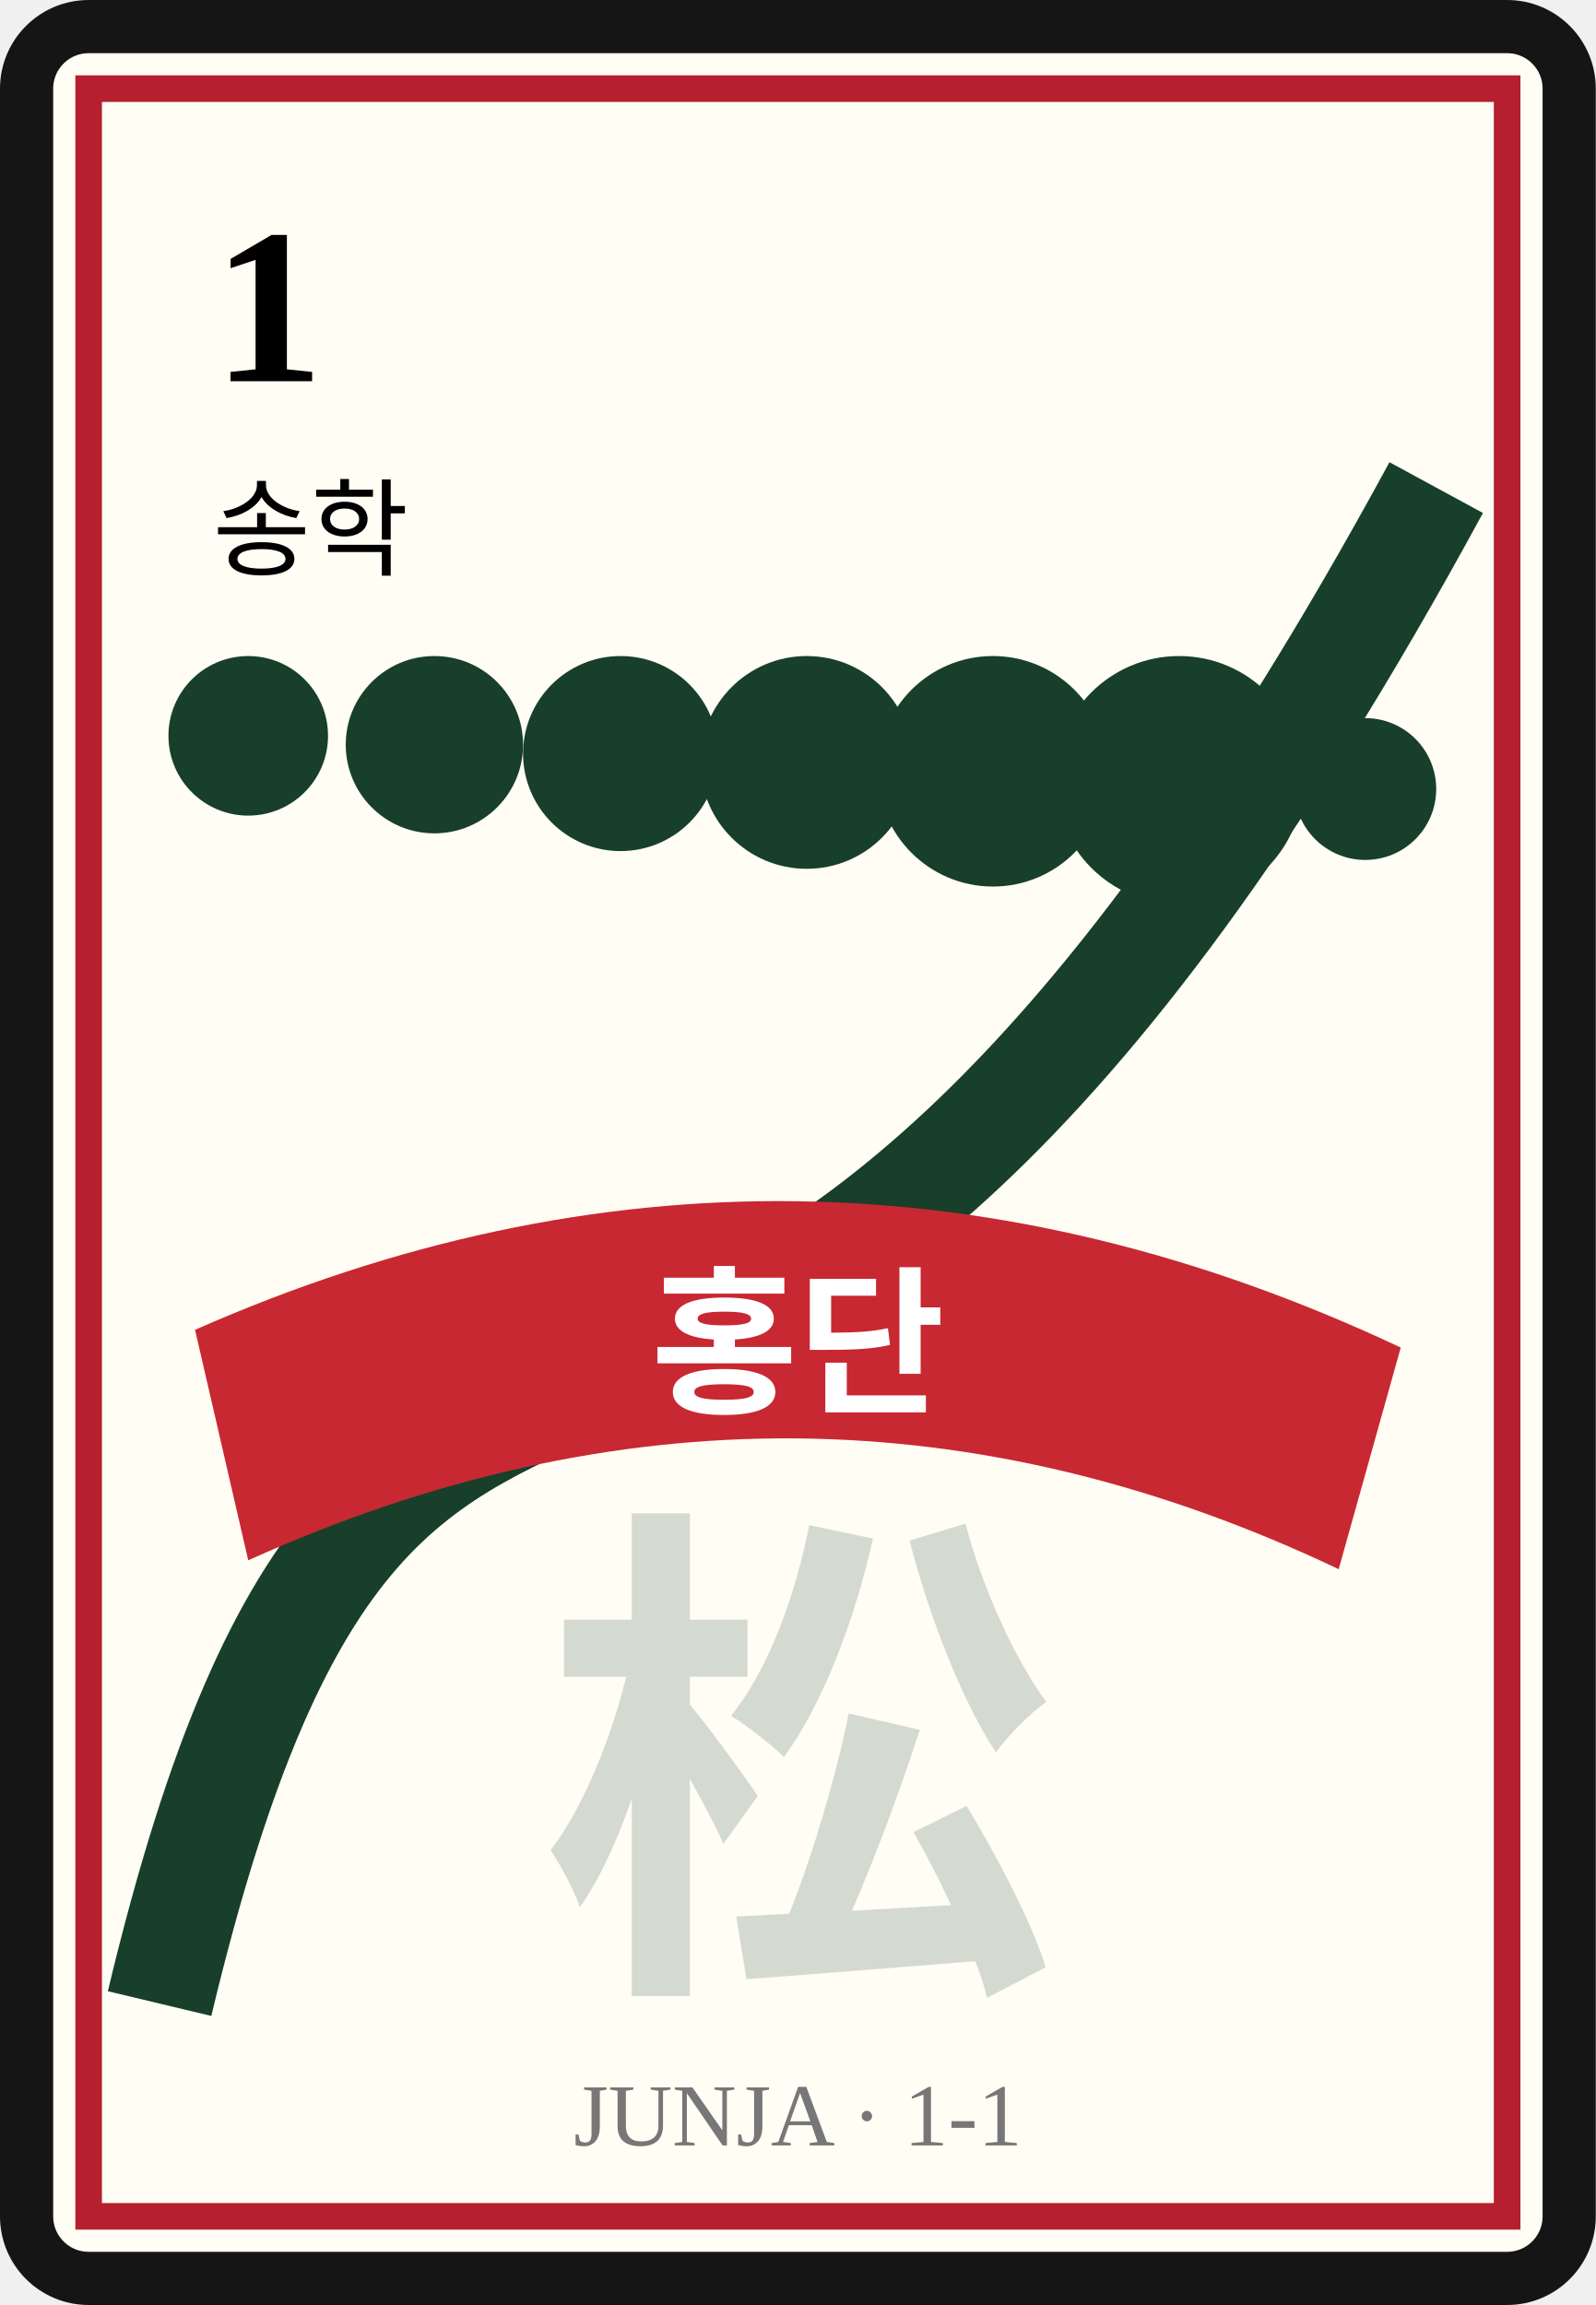
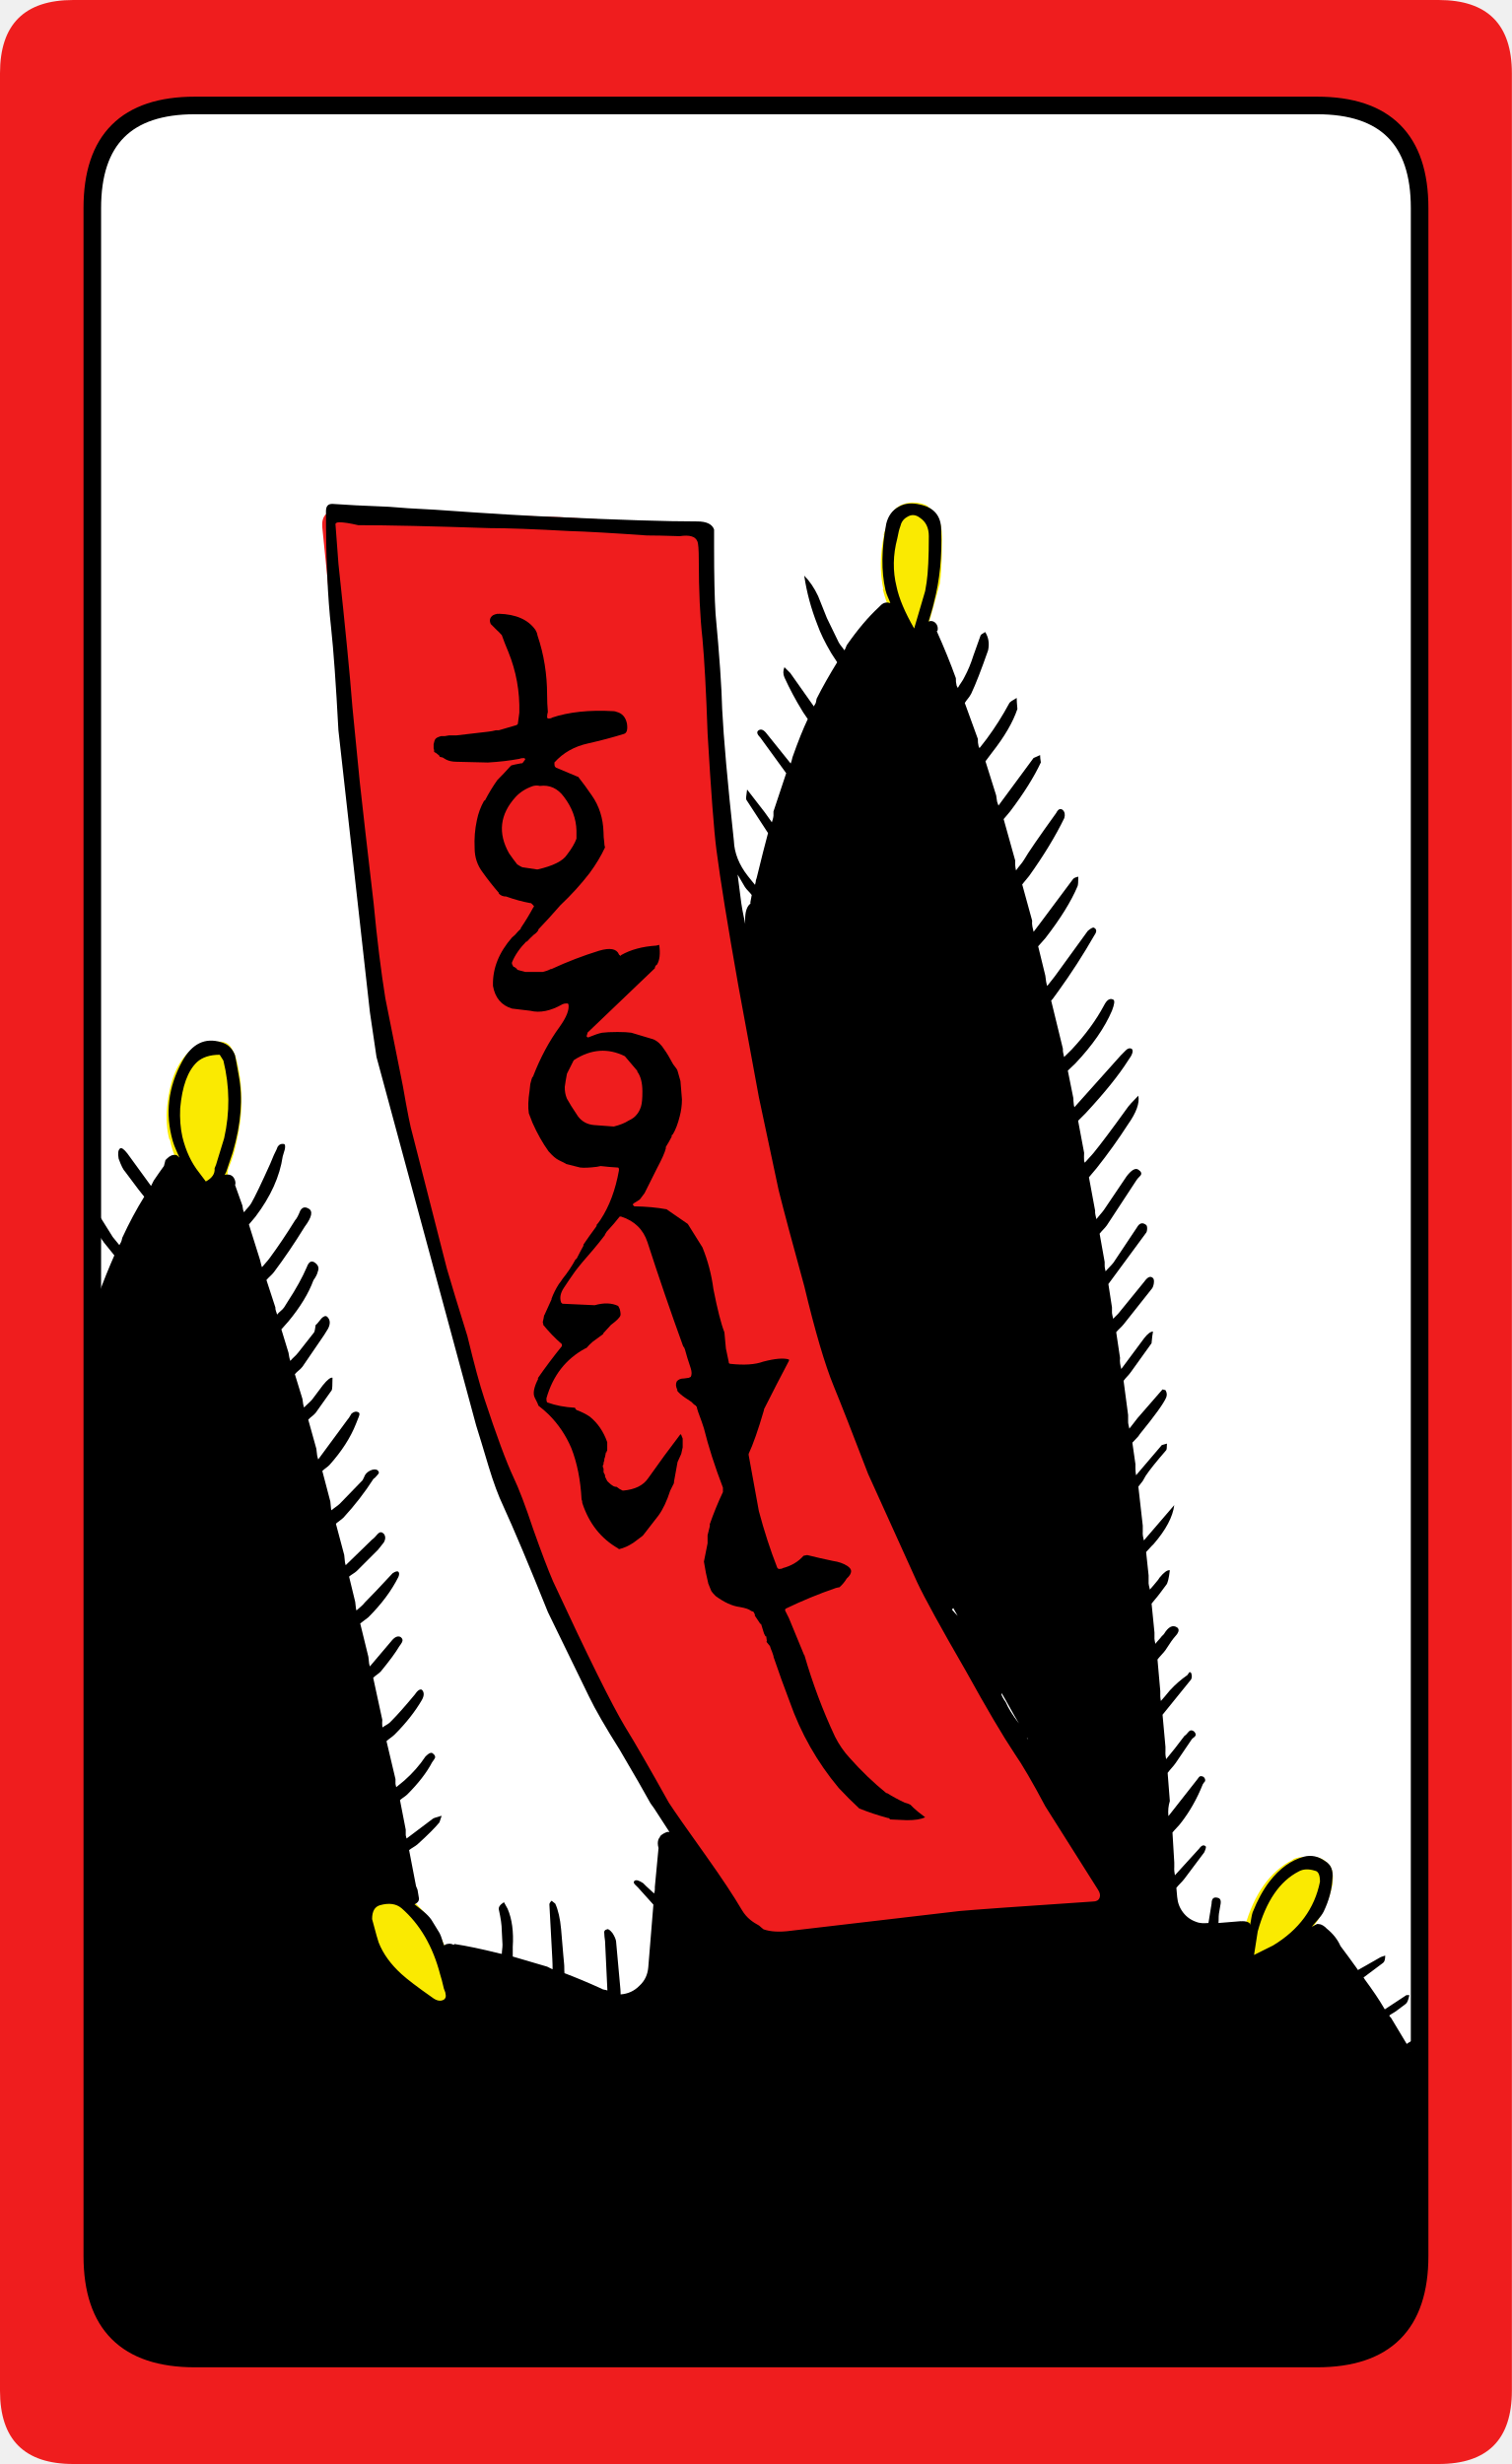
- <svg xmlns="http://www.w3.org/2000/svg" width="180" height="260">
-   <rect x="3" y="3" width="174" height="254" rx="7" fill="#fffdf4" stroke="#151515" stroke-width="6" />
-   <rect x="10" y="10" width="160" height="240" fill="none" stroke="#b51f2e" stroke-width="3" />
-   <path d="M18 226 C45 113 80 206 162 55" fill="none" stroke="#173f2a" stroke-width="12" />
-   <circle cx="28" cy="83" r="9" fill="#173f2a" />
-   <circle cx="49" cy="84" r="10" fill="#173f2a" />
-   <circle cx="70" cy="85" r="11" fill="#173f2a" />
-   <circle cx="91" cy="86" r="12" fill="#173f2a" />
-   <circle cx="112" cy="87" r="13" fill="#173f2a" />
-   <circle cx="133" cy="88" r="14" fill="#173f2a" />
-   <circle cx="154" cy="89" r="8" fill="#173f2a" />
-   <path d="M22 150 Q90 120 158 152 L151 177 Q90 148 28 176Z" fill="#c82832" />
-   <text x="90" y="158" text-anchor="middle" font-size="18" font-weight="700" fill="white">홍단</text>
-   <text x="24" y="43" font-size="25" font-weight="800">1</text>
-   <text x="24" y="64" font-size="12">송학</text>
-   <text x="90" y="220" text-anchor="middle" font-size="58" font-weight="800" fill="#173f2a" opacity=".18">松</text>
-   <text x="90" y="242" text-anchor="middle" font-size="10" fill="#777">JUNJA · 1-1</text>
+ <svg xmlns="http://www.w3.org/2000/svg" width="103.2" height="168.2" preserveAspectRatio="none" version="1.1" viewBox="0 0 103.2 168.2">
+   <path d="m13.301 7.199c-4.667 0-7 2.333-7 7v139.8c0 4.667 2.333 7 7 7h76.6c4.667 0 7-2.333 7-7v-139.8c0-4.667-2.333-7-7-7z" fill="#fff" />
+   <path d="m62.301 34.301c-0.288 1e-3 -0.573 0.067-0.852 0.199-0.535 0.304-0.868 0.855-1 1.65-7e-3 0.041-0.022 0.074-0.049 0.1l-0.1 0.301 0.049-0.051c-0.284 1.329-0.3 2.579-0.049 3.75l-0.051-0.051c0.276 1.097 0.726 2.132 1.35 3.102 0 0.424 1.399 0.901 1.65-0.201l0.9-3.25v0.051c0.098-0.666 0.149-1.65 0.15-2.951v-0.35c6.7e-4 -0.907-0.333-1.589-1-2.049h0.049c-0.323-0.169-0.672-0.253-1.049-0.25zm-47.301 36.799c-0.887 4e-3 -1.605 0.254-2.15 0.75-0.811 0.788-1.294 2.038-1.449 3.75-0.064 0.802-0.014 1.519 0.15 2.15l0.049 0.051c0.183 0.941 0.6 1.873 1.25 2.799 0.418 0.723 0.889 0.865 1.6 0.85 0.718-0.363 1.086-0.863 1.102-1.5 3e-3 -0.069 0.019-0.135 0.049-0.199 0.247-0.601 0.431-1.217 0.551-1.85 0.463-1.956 0.446-3.857-0.051-5.701-0.048-0.207-0.182-0.472-0.4-0.799-0.177-0.197-0.409-0.297-0.699-0.301zm74.25 55.65c-0.396-4e-3 -0.711 0.046-0.949 0.15l-0.051 0.049c-1.557 0.787-2.658 2.337-3.301 4.65-0.421 2.196 0.1 3.028 2.4 1.951 1.958-1.203 3.158-2.837 3.6-4.9-2e-3 -0.024-2e-3 -0.057 0-0.1 0.083-0.476 0.017-0.893-0.199-1.25v0.049c-0.19-0.271-0.44-0.453-0.75-0.549h-0.051c-0.166-0.033-0.398-0.051-0.699-0.051zm-59.199 10.699c1.575-0.243 1.216-1.714 0.85-2.898-0.495-2.107-1.479-3.774-2.951-5v0.049c-6.37-3.025-2.917 7.85 2.102 7.85z" fill="#faea01" />
+   <path d="m22.301 35.1h-0.051c-0.2 0.2-0.283 0.483-0.25 0.85v0.051l2.6 25.699c3.304 19.908 9.285 47.285 26.562 71.273l25.305-2.984c-18.984-28.004-26.616-53.372-28.25-93.86l-2.467-0.378-7.551-0.449c-3.1-0.1-4.666-0.15-4.699-0.15z" fill="#ef1d1e" />
+   <path d="m22.65 34.401c-0.267 0-0.4 0.167-0.4 0.5 0 3.233 0.116 5.883 0.35 7.949 0.167 1.533 0.333 3.867 0.5 7l2.15 19.25c0.1 0.667 0.249 1.684 0.449 3.051l6.801 25.15c0.2 0.633 0.483 1.565 0.85 2.799 0.333 1.1 0.667 2.001 1 2.701 0.733 1.6 1.751 4.017 3.051 7.25l2.799 5.75c0.433 0.9 1.135 2.115 2.102 3.648 1 1.7 1.7 2.917 2.1 3.65l0.25 0.35c0.044 0.077 0.799 1.229 1.045 1.611-0.048 7e-3 -0.096-0.02-0.145-0.01-0.203 0.068-0.37 0.167-0.5 0.299v0.051c-0.042 0.043-0.077 0.093-0.102 0.15-0.067 0.167-0.067 0.367 0 0.6l-0.25 2.65v0.148c7e-4 0.105-0.015 0.206-0.049 0.301v8e-3c-0.151-0.136-0.426-0.398-0.551-0.508l-0.199-0.199c-0.3-0.2-0.5-0.25-0.6-0.15-0.067 0.067-0.051 0.15 0.049 0.25l0.201 0.199 1.049 1.166-0.35 4.285c-0.044 0.506-0.243 0.923-0.6 1.25-0.352 0.362-0.783 0.557-1.287 0.594-0.01-0.089 3.3e-4 -0.266-0.014-0.344l-0.299-3.301c-0.033-0.167-0.117-0.351-0.25-0.551-0.167-0.2-0.285-0.283-0.352-0.25-0.167 0.033-0.233 0.134-0.199 0.301 0 0.1 0.017 0.267 0.051 0.5l0.16 3.377c-0.132-0.061-0.286-0.033-0.41-0.127-0.945-0.43-1.767-0.769-2.519-1.055-0.025-0.232-2.5e-4 -0.464-0.031-0.695l-0.051-0.551c-0.067-0.767-0.115-1.35-0.148-1.75-0.067-0.733-0.2-1.317-0.4-1.75l-0.25-0.199c-0.1 0.1-0.15 0.183-0.15 0.25l0.199 3.699c0.022 0.402 0.011 0.393 0.021 0.725-0.024-0.01-0.046-0.013-0.07-0.023l-0.301-0.15-2.35-0.691v-0.658c0.067-1.033-0.05-1.9-0.35-2.6-0.033-0.067-0.117-0.218-0.25-0.451-0.267 0.167-0.383 0.333-0.35 0.5 0.133 0.6 0.199 1.067 0.199 1.4l0.051 1c0 0.239-0.042 0.394-0.045 0.627l-0.156-0.027c-1.183-0.298-2.216-0.515-3.1-0.65 0.01 0.022 0.01 0.04 0 0.051h-0.051c-0.133-0.067-0.265-0.084-0.398-0.051-0.09 0-0.161 0.056-0.236 0.102-0.11-0.265-0.191-0.642-0.314-0.852l-0.551-0.898c-0.278-0.406-0.739-0.721-1.154-1.059 0.177-0.077 0.305-0.189 0.305-0.393l-0.1-0.6c-0.037-0.09-0.072-0.173-0.102-0.25l-0.473-2.457c0.157-0.129 0.429-0.264 0.572-0.393 0.7-0.633 1.2-1.133 1.5-1.5l0.15-0.451c-0.367 0.1-0.566 0.168-0.6 0.201l-1.795 1.353c-0.01-0.087-0.058-0.165-0.057-0.254v-0.35l-0.393-2.019c0.128-0.116 0.383-0.269 0.494-0.381 0.767-0.767 1.333-1.499 1.699-2.199 0.1-0.133 0.166-0.234 0.199-0.301 0.033-0.1-0.015-0.201-0.148-0.301-0.1-0.1-0.267-0.032-0.5 0.201-0.4 0.6-0.884 1.15-1.451 1.65-0.066 0.067-0.436 0.349-0.549 0.449-0.011-0.084-0.05-0.164-0.051-0.25v-0.301l-0.613-2.592c0.15-0.141 0.435-0.324 0.562-0.457 0.767-0.767 1.385-1.55 1.852-2.35 0.167-0.3 0.167-0.534 0-0.701-0.133-0.067-0.3 0.05-0.5 0.35-0.667 0.8-1.184 1.383-1.551 1.75l-0.15 0.15c-0.098 0.096-0.373 0.225-0.479 0.322 0-0.025-0.019-0.047-0.021-0.072-0.013-0.151-0.013-0.3 0-0.449l-0.621-2.869c0.134-0.139 0.401-0.294 0.521-0.432 0.6-0.733 1.017-1.299 1.25-1.699 0.1-0.133 0.166-0.234 0.199-0.301 0.067-0.133 0.034-0.25-0.1-0.35-0.2-0.1-0.417 7.8e-4 -0.65 0.301l-1.447 1.707c-0.018-0.069-0.043-0.129-0.053-0.207l-0.049-0.451-0.557-2.275c0.139-0.117 0.44-0.319 0.557-0.424 0.9-0.9 1.582-1.817 2.049-2.75 0.067-0.167 0.067-0.283 0-0.35-0.067-0.067-0.198-0.034-0.398 0.1-0.833 0.9-1.467 1.567-1.9 2-0.126 0.18-0.373 0.359-0.566 0.539-0.01-0.047-0.027-0.091-0.033-0.139l-0.051-0.451-0.418-1.723c0.138-0.124 0.388-0.253 0.518-0.377l1.451-1.449c0.233-0.3 0.365-0.467 0.398-0.5 0.133-0.233 0.133-0.435 0-0.602-0.133-0.133-0.265-0.133-0.398 0-0.167 0.2-0.3 0.334-0.4 0.4l-1.801 1.75c-0.014-0.067-0.04-0.13-0.049-0.199l-0.051-0.5-0.568-2.133c0.155-0.143 0.372-0.273 0.518-0.418 0.767-0.833 1.451-1.717 2.051-2.65 0.067-0.033 0.167-0.132 0.301-0.299 0.1-0.1 0.082-0.201-0.051-0.301-0.133-0.067-0.3-0.049-0.5 0.051s-0.334 0.249-0.4 0.449l-0.1 0.201-1.551 1.6c-0.184 0.177-0.382 0.278-0.566 0.449-0.01-0.036-0.03-0.063-0.033-0.1l-0.049-0.5-0.547-2.082c0.113-0.122 0.399-0.301 0.496-0.418 0.833-0.933 1.434-1.867 1.801-2.801 0.1-0.233 0.166-0.4 0.199-0.5 0.067-0.167 0.047-0.266-0.053-0.299-0.133-0.067-0.283-0.034-0.449 0.1-0.133 0.233-0.234 0.383-0.301 0.449l-1.973 2.68c-0.026-0.093-0.062-0.183-0.074-0.279l-0.053-0.449-0.553-1.986c0.153-0.177 0.355-0.282 0.504-0.465l1.1-1.549c0.033-0.067 0.051-0.35 0.051-0.85-0.133-0.033-0.348 0.133-0.648 0.5l-0.75 1c-0.133 0.16-0.397 0.37-0.543 0.535-0.018-0.079-0.05-0.155-0.061-0.236l-0.049-0.35-0.518-1.69c0.169-0.208 0.35-0.288 0.518-0.51l1.299-1.9c0.1-0.133 0.251-0.368 0.451-0.701 0.167-0.333 0.15-0.599-0.051-0.799-0.1-0.1-0.234-0.067-0.4 0.1-0.233 0.3-0.365 0.449-0.398 0.449-0.033 0.267-0.068 0.433-0.102 0.5l-1.1 1.4c-0.188 0.239-0.342 0.328-0.527 0.553-0.02-0.085-0.063-0.164-0.072-0.252l-0.051-0.301-0.488-1.598 0.488-0.553c0.8-0.967 1.368-1.899 1.701-2.799 0.167-0.233 0.266-0.433 0.299-0.6 0.1-0.233 0.034-0.435-0.199-0.602-0.233-0.167-0.417-0.066-0.551 0.301-0.3 0.7-0.732 1.483-1.299 2.35l-0.25 0.4c-0.112 0.177-0.357 0.322-0.482 0.496-0.036-0.166-0.13-0.319-0.117-0.496l-0.609-1.867c0.156-0.189 0.36-0.337 0.508-0.533 0.7-0.933 1.402-1.966 2.102-3.1 0.5-0.667 0.583-1.083 0.25-1.25-0.233-0.133-0.417-0.083-0.551 0.15-0.133 0.333-0.25 0.55-0.35 0.65-0.6 0.967-1.183 1.833-1.75 2.6-0.148 0.203-0.351 0.406-0.512 0.609-0.01-0.038-0.032-0.07-0.039-0.109l-0.099-0.4-0.756-2.408c0.101-0.129 0.391-0.449 0.455-0.541 1.033-1.367 1.652-2.735 1.852-4.102 0.067-0.233 0.115-0.4 0.148-0.5 0.033-0.2 0.018-0.316-0.049-0.35-0.2-0.033-0.351 0.035-0.451 0.201 0 0.033-0.083 0.216-0.25 0.549l-0.25 0.6c-0.6 1.333-1.032 2.235-1.299 2.701-0.15 0.247-0.333 0.386-0.49 0.609-0.015-0.055-0.05-0.104-0.061-0.16l-0.049-0.299c-0.177-0.51-0.344-0.977-0.5-1.4 0.034-0.082 0.034-0.183 0-0.301-0.1-0.333-0.334-0.467-0.701-0.4-0.01 0-0.012 0.013-0.016 0.014 0.021-0.053 0.113-0.184 0.113-0.213l0.451-1.35c0.567-1.933 0.7-3.683 0.4-5.25-0.133-0.767-0.217-1.216-0.25-1.35-0.167-0.467-0.484-0.767-0.951-0.9-1.1-0.333-1.984 0.099-2.65 1.299-0.967 1.767-1.182 3.584-0.648 5.451 0.112 0.4 0.305 0.752 0.455 1.129-0.085-0.061-0.136-0.18-0.256-0.18-0.2-0.033-0.4 0.05-0.6 0.25l-0.1 0.1-0.102 0.4c-0.211 0.29-0.444 0.624-0.699 1l-0.15 0.301c-0.01 0.022-0.027 0.039-0.035 0.061l-1.609-2.211c-0.233-0.3-0.4-0.416-0.5-0.35-0.133 0.1-0.166 0.333-0.1 0.699 0.167 0.467 0.318 0.767 0.451 0.9l0.898 1.199c0.197 0.261 0.217 0.262 0.398 0.5-0.52 0.839-1.021 1.765-1.498 2.801l-0.049 0.199c-0.029 0.116-0.103 0.2-0.15 0.303l-0.451-0.553-0.75-1.199c-0.233-0.367-0.448-0.5-0.648-0.4-0.167 0.1-0.217 0.216-0.15 0.35 0.033 0.067 0.099 0.185 0.199 0.352 0.267 0.6 0.617 1.148 1.051 1.648l0.406 0.504c-0.334 0.75-0.746 1.764-1.256 3.098l-0.051 0.35c-0.01 0.033-0.02 0.058-0.027 0.09l-1.373-1.19v0.6c0 0.233 0.083 0.415 0.25 0.549l0.35 0.4c0.146 0.146 0.334 0.269 0.482 0.414-0.262 0.792-0.591 1.982-0.975 3.486-0.067-0.011-0.128-0.059-0.207 0l-0.1 0.199c0 0.02 0.109 0.204 0.184 0.338l-1.48 70.113h94.797l-0.699-21.451c-0.409-0.923-0.865-1.8-1.365-2.637l1.016-0.762c0.133-0.1 0.267-0.367 0.4-0.801-0.167-0.067-0.399 0.05-0.699 0.35l-0.5 0.35c-0.17 0.138-0.36 0.197-0.531 0.332l-1.07-1.781-0.049-0.051c-0.026-0.028-0.052-0.072-0.078-0.104 0.208-0.158 0.312-0.178 0.527-0.346l0.6-0.449c0.1-0.067 0.183-0.268 0.25-0.602h-0.199l-1.478 0.973-0.072-0.121c-0.289-0.504-0.739-1.171-1.35-2l0.051 0.049-0.082-0.102 1.332-0.998c0.1-0.067 0.15-0.233 0.15-0.5l-0.301 0.1-1.051 0.6c-0.228 0.133-0.3 0.166-0.51 0.287l-0.09-0.137c-0.38-0.531-0.747-1.031-1.1-1.5-0.199-0.453-0.515-0.852-0.949-1.199l-0.102-0.1c-0.163-0.133-0.312-0.201-0.449-0.201-0.138-0.046-0.309 0.131-0.461 0.184 0.277-0.342 0.62-0.661 0.811-1.033 0.367-0.767 0.566-1.517 0.6-2.25 0.067-0.567-0.1-0.966-0.5-1.199-0.467-0.333-0.949-0.434-1.449-0.301-0.867 0.233-1.65 0.799-2.35 1.699-0.433 0.567-0.817 1.268-1.15 2.102-0.077 0.212-0.108 0.599-0.174 0.854-0.014-0.023-0.01-0.086-0.025-0.104-0.1-0.1-0.267-0.15-0.5-0.15-0.037 0.011-0.072 0.011-0.102 0l-1.531 0.125c0.026-0.246 1e-3 -0.369 0.031-0.625l0.102-0.6c0.067-0.3-9.7e-4 -0.467-0.201-0.5-0.267-0.067-0.4 0.065-0.4 0.398l-0.215 1.326c-0.28 0.019-0.56 0.036-0.834-0.076-0.364-0.124-0.665-0.339-0.9-0.648-0.232-0.303-0.366-0.654-0.4-1.051l-0.055-0.625c0.163-0.214 0.397-0.41 0.555-0.625l1.35-1.801c0.1-0.233 0.135-0.365 0.102-0.398-0.133-0.133-0.284-0.085-0.451 0.148l-1.656 1.82c-0.036-0.186-0.057-0.375-0.043-0.57v-0.299l-0.123-2.051c0.142-0.186 0.452-0.478 0.572-0.65 0.6-0.767 1.1-1.648 1.5-2.648 0.067-0.1 0.117-0.168 0.15-0.201 0.033-0.1 6.9e-4 -0.199-0.1-0.299-0.133-0.067-0.234-0.067-0.301 0-0.067 0.1-0.117 0.166-0.15 0.199l-1.941 2.471c-1e-3 -8e-3 -0.01-0.013-0.01-0.021-0.032-0.342 6.1e-4 -0.675 0.1-1l-0.15-1.922c0.164-0.231 0.394-0.445 0.551-0.678l1.051-1.549c0.033-0.067 0.117-0.15 0.25-0.25 0.1-0.1 0.083-0.218-0.051-0.352-0.133-0.1-0.25-0.1-0.35 0-0.133 0.167-0.234 0.267-0.301 0.301l-0.65 0.85c-0.266 0.335-0.367 0.447-0.604 0.742-0.037-0.18-0.057-0.36-0.045-0.541v-0.301l-0.199-2.191 1.949-2.408c0.067-0.133 0.067-0.284 0-0.451-0.067-0.067-0.117-0.067-0.15 0l-0.102 0.15c-0.433 0.3-0.834 0.651-1.201 1.051-0.261 0.334-0.399 0.467-0.609 0.719-0.02-0.107-0.038-0.213-0.041-0.318v-0.352l-0.191-2.162c0.117-0.164 0.439-0.482 0.543-0.637l0.398-0.6c0.067-0.1 0.2-0.267 0.4-0.5 0.133-0.2 0.133-0.351 0-0.451-0.3-0.2-0.6-0.049-0.9 0.451l-0.148 0.148c-0.102 0.144-0.331 0.372-0.439 0.52-0.025-0.154-0.074-0.3-0.06-0.469v-0.301l-0.197-1.975c0.229-0.299 0.294-0.337 0.547-0.674l0.449-0.602c0.1-0.1 0.183-0.433 0.25-1-0.167-0.033-0.399 0.133-0.699 0.5l-0.1 0.15c-0.237 0.306-0.368 0.432-0.564 0.668-0.035-0.188-0.106-0.368-0.086-0.568v-0.398l-0.17-1.598c0.14-0.16 0.226-0.237 0.369-0.402l0.15-0.15c0.835-0.967 1.302-1.85 1.402-2.65l-2.074 2.412c-0.05-0.198-0.096-0.397-0.076-0.611v-0.4l-0.301-2.664c0.047-0.076 0.266-0.323 0.301-0.387l0.199-0.35c0.267-0.4 0.734-0.983 1.4-1.75 0.033-0.033 0.051-0.183 0.051-0.449l-0.35 0.1-1.758 2.061c-0.024-0.154-0.044-0.308-0.043-0.461v-0.301l-0.209-1.463c0.161-0.188 0.243-0.24 0.408-0.436l0.102-0.15c1.033-1.267 1.632-2.1 1.799-2.5 0.067-0.167 0.051-0.333-0.049-0.5l-0.201-0.051-1.699 1.951c-0.248 0.331-0.36 0.459-0.566 0.727-0.033-0.175-0.096-0.341-0.084-0.527v-0.4l-0.309-2.338c0.173-0.244 0.334-0.357 0.508-0.611l1.4-1.951c0.033-0.367 0.066-0.632 0.1-0.799-0.167 0-0.366 0.149-0.6 0.449l-1.564 2.106c-0.069-0.247-0.118-0.496-0.086-0.756l-0.262-1.756c0.175-0.211 0.335-0.322 0.512-0.543l1.9-2.4c0.067-0.067 0.117-0.183 0.15-0.35 0.033-0.2 0.016-0.334-0.051-0.4-0.167-0.167-0.366-0.083-0.6 0.25l-1.75 2.15c-0.082 0.104-0.282 0.271-0.369 0.377-0.029-0.175-0.097-0.345-0.08-0.527v-0.25l-0.246-1.594 2.545-3.457c0.067-0.067 0.102-0.183 0.102-0.35 0-0.133-0.035-0.217-0.102-0.25-0.233-0.167-0.433-0.099-0.6 0.201l-1.6 2.398c-0.135 0.178-0.384 0.405-0.535 0.59-0.028-0.128-0.065-0.252-0.064-0.389v-0.25l-0.344-1.928c0.154-0.206 0.344-0.359 0.494-0.572l2-3.051c0.033-0.067 0.132-0.183 0.299-0.35 0.1-0.133 0.05-0.267-0.15-0.4-0.2-0.133-0.466 0.018-0.799 0.451l-1.551 2.299c-0.145 0.203-0.359 0.422-0.514 0.627-0.036-0.192-0.106-0.382-0.086-0.576l-0.422-2.281 0.521-0.619c0.767-0.967 1.484-1.967 2.15-3 0.567-0.8 0.799-1.449 0.699-1.949-0.4 0.4-0.666 0.698-0.799 0.898-1.033 1.433-1.783 2.433-2.25 3-0.156 0.196-0.434 0.47-0.605 0.676-0.01-0.045-0.037-0.079-0.045-0.125-0.011-0.173-0.011-0.357 0-0.551l-0.41-2.189 0.51-0.51c1.3-1.4 2.267-2.6 2.9-3.6 0.3-0.4 0.383-0.667 0.25-0.801-0.133-0.067-0.267-0.034-0.4 0.1l-0.35 0.352-3.164 3.537c-0.01-0.047-0.029-0.089-0.035-0.139l-0.051-0.5 0.051 0.201-0.414-2.061 0.514-0.49c1.167-1.233 2-2.433 2.5-3.6 0.167-0.433 0.199-0.683 0.1-0.75-0.233-0.133-0.45 3.91e-4 -0.65 0.4-0.533 1-1.266 2-2.199 3-0.054 0.063-0.431 0.417-0.52 0.512-0.03-0.187-0.103-0.372-0.08-0.562l-0.801-3.289c0.02-0.028 0.08-0.084 0.1-0.111l0.4-0.549c0.867-1.2 1.683-2.467 2.449-3.801 0.167-0.233 0.167-0.4 0-0.5-0.067-0.067-0.216 0.001-0.449 0.201l-2.25 3.1c-0.234 0.309-0.311 0.386-0.521 0.662-0.027-0.104-0.065-0.203-0.076-0.312l-0.053-0.4-0.488-2c0.125-0.149 0.389-0.422 0.488-0.549 1.033-1.333 1.768-2.518 2.201-3.551 0.033-0.067 0.051-0.284 0.051-0.65-0.167 0.033-0.283 0.084-0.35 0.15-0.967 1.3-1.699 2.283-2.199 2.949l-0.5 0.664c-0.061-0.247-0.134-0.491-0.102-0.764l-0.678-2.469 0.065-0.08h0.012c0-0.001 2.3e-4 -0.004-0.01-0.006l0.406-0.494c1-1.4 1.8-2.718 2.4-3.951 0.067-0.233 0.034-0.415-0.1-0.549-0.167-0.133-0.318-0.067-0.451 0.199-1.2 1.667-1.933 2.733-2.199 3.199-0.128 0.226-0.39 0.49-0.541 0.723 0-0.008-0.01-0.013-0.01-0.021-0.047-0.201-0.063-0.418-0.049-0.65l-0.791-2.832c0.067-0.084 0.123-0.134 0.189-0.219l0.25-0.299c0.933-1.233 1.635-2.35 2.102-3.35-0.033-0.2-0.051-0.367-0.051-0.5-0.233 0.1-0.383 0.166-0.449 0.199l-2.393 3.246c-0.033-0.117-0.095-0.217-0.107-0.346l-0.051-0.35-0.73-2.326 0.43-0.574c0.867-1.1 1.45-2.1 1.75-3-0.033-0.333-0.049-0.583-0.049-0.75-0.3 0.167-0.467 0.283-0.5 0.35-0.467 0.867-0.984 1.683-1.551 2.449l-0.486 0.625c-0.014-0.047-0.051-0.076-0.062-0.125-0.04-0.167-0.058-0.333-0.051-0.5l-0.893-2.457c0.142-0.234 0.311-0.377 0.443-0.643 0.3-0.633 0.682-1.616 1.148-2.949 0.1-0.467 0.034-0.883-0.199-1.25-0.167 0.1-0.267 0.166-0.301 0.199l-0.5 1.4c-0.167 0.533-0.366 1.016-0.6 1.449-0.136 0.302-0.32 0.49-0.465 0.771-0.02-0.063-0.069-0.104-0.084-0.17-0.041-0.169-0.058-0.336-0.051-0.5-0.367-1.021-0.801-2.088-1.301-3.201l0.051-0.049c0.033-0.133 0.016-0.267-0.051-0.4-0.1-0.167-0.232-0.25-0.398-0.25-0.049-0.012-0.111 0.032-0.164 0.037 0.12-0.428 0.282-0.899 0.363-1.287 0.4-1.533 0.567-3.184 0.5-4.951 0-0.967-0.483-1.55-1.449-1.75-0.567-0.133-1.051-0.083-1.451 0.15-0.433 0.233-0.716 0.617-0.85 1.15-0.333 1.733-0.35 3.251-0.051 4.551 0.085 0.353 0.225 0.567 0.328 0.875-0.2-0.061-0.404-0.07-0.627 0.125l-0.15 0.148c-0.734 0.678-1.466 1.547-2.199 2.602l-0.102 0.25c-0.013 0.038-0.049 0.062-0.065 0.098-0.125-0.223-0.261-0.311-0.385-0.549l-0.801-1.65-0.6-1.5c-0.267-0.567-0.583-1.032-0.949-1.398 0.167 1.133 0.467 2.25 0.9 3.35 0.2 0.567 0.516 1.216 0.949 1.949l0.4 0.615c-0.518 0.846-0.997 1.679-1.4 2.484l-0.051 0.25c-0.019 0.106-0.104 0.18-0.139 0.279-0.141-0.207-0.267-0.366-0.41-0.578l-1.201-1.701-0.398-0.398c-0.1 0.233-0.1 0.466 0 0.699 0.367 0.8 0.766 1.55 1.199 2.25 0.09 0.172 0.284 0.41 0.393 0.594-0.31 0.653-0.653 1.496-1.043 2.606l-0.049 0.201c-0.018 0.081-0.049 0.15-0.074 0.225l-1.627-2.025c-0.2-0.267-0.382-0.35-0.549-0.25-0.167 0.1-0.134 0.267 0.1 0.5l1.77 2.436-0.869 2.615v0.299c-0.017 0.157-0.064 0.298-0.109 0.439-0.137-0.187-0.375-0.536-0.492-0.689l-1.199-1.549c-0.067 0.433-0.084 0.666-0.051 0.699l1.48 2.273c-0.2 0.741-0.447 1.711-0.779 3.076l-0.051 0.15c0 0.109-0.038 0.206-0.059 0.309-0.133-0.173-0.391-0.464-0.492-0.607-0.6-0.767-0.918-1.567-0.951-2.4-0.433-4-0.699-7-0.799-9-0.033-1.467-0.184-3.633-0.451-6.5-0.067-1.033-0.1-2.566-0.1-4.6v-1.15c-0.133-0.367-0.517-0.551-1.15-0.551-2.1 0-5.282-0.099-9.549-0.299-1.833-0.067-4.618-0.233-8.352-0.5-1.4-0.067-2.448-0.135-3.148-0.201-1.731-0.067-3.028-0.133-3.894-0.199zm39.25 0.9c0.3-0.2 0.6-0.185 0.9 0.049 0.4 0.267 0.6 0.683 0.6 1.25 0 1.433-0.05 2.484-0.15 3.15l-0.1 0.6-0.75 2.551c-0.633-1.1-1.034-2.05-1.201-2.85-0.267-1.067-0.249-2.167 0.051-3.301 0.067-0.367 0.133-0.634 0.199-0.801 0.067-0.3 0.218-0.515 0.451-0.648zm-38.75 0.35c0.3 0 0.732 0.066 1.299 0.199 2 0 5 0.068 9 0.201 1.2 0 3 0.066 5.4 0.199 1.167 0.033 2.934 0.134 5.301 0.301 0.5 0 1.25 0.015 2.25 0.049 0.667-0.1 1.066 0.016 1.199 0.35 0.067 0.133 0.1 0.567 0.1 1.301 0 2.067 0.083 3.85 0.25 5.35 0.133 1.433 0.252 3.6 0.352 6.5 0.233 3.967 0.433 6.6 0.6 7.9 0.267 2.067 0.767 5.168 1.5 9.301l1.4 7.6c0.3 1.4 0.75 3.516 1.35 6.35 0.367 1.467 0.95 3.651 1.75 6.551 0.733 3.067 1.4 5.332 2 6.799 0.533 1.3 1.316 3.3 2.35 6l3.35 7.4c0.5 1.067 1.616 3.1 3.35 6.1 1.4 2.533 2.501 4.4 3.301 5.6 0.533 0.767 1.233 1.968 2.1 3.602l3.6 5.699c0.133 0.2 0.168 0.384 0.102 0.551-0.067 0.167-0.218 0.25-0.451 0.25-4.967 0.333-8 0.548-9.1 0.648l-11.551 1.352c-0.76 0.099-1.369 0.061-1.834-0.102-0.097-0.07-0.199-0.167-0.299-0.254-0.429-0.234-0.844-0.509-1.166-1.045-0.567-0.967-1.385-2.201-2.451-3.701-1.333-1.867-2.182-3.082-2.549-3.648-1.3-2.333-2.3-4.068-3-5.201-0.9-1.5-2.534-4.801-4.9-9.9-0.333-0.767-0.783-1.949-1.35-3.549-0.533-1.6-0.983-2.784-1.35-3.551-0.5-1.067-1.167-2.867-2-5.4-0.3-0.9-0.684-2.317-1.15-4.25-0.633-2.033-1.1-3.566-1.4-4.6l-2.35-9.199c-0.133-0.433-0.35-1.517-0.65-3.25l-1.199-6c-0.3-1.867-0.567-4.033-0.801-6.5-0.433-3.7-0.749-6.468-0.949-8.301l-0.5-5.1c-0.167-2.167-0.484-5.417-0.951-9.75l-0.199-2.65c-0.033-0.133 0.05-0.199 0.25-0.199zm27.199 24.049 0.5 0.852c0.141 0.215 0.319 0.338 0.463 0.547l-0.113 0.602 0.051-0.1v0.051l-0.051 0.049c-0.279 0.238-0.37 0.72-0.33 1.371-0.09-0.477-0.172-0.767-0.27-1.42zm-35.35 12.301 0.25 0.4c0.433 1.767 0.45 3.532 0.051 5.299l-0.551 1.801-0.1 0.25c0.033 0.367-0.166 0.667-0.6 0.9l-0.451-0.6c-0.533-0.667-0.917-1.484-1.15-2.451-0.133-0.6-0.182-1.249-0.148-1.949 0.133-1.5 0.515-2.55 1.148-3.15 0.367-0.333 0.884-0.5 1.551-0.5zm50.059 37.754c0.091 0.171 0.221 0.38 0.314 0.553-0.135-0.143-0.29-0.302-0.373-0.406-0.039-0.052 0.075-0.096 0.059-0.146zm3.326 5.84c0.419 0.714 0.722 1.313 1.17 2.055-0.433-0.566-0.734-1.05-0.9-1.449-0.167-0.233-0.267-0.415-0.301-0.549-9e-3 -0.02 0.029-0.037 0.031-0.057zm1.725 3.031c0.03 0.048 0.046 0.082 0.076 0.131-0.02-0.027-0.072-0.084-0.086-0.105-0.01-8e-3 0.013-0.017 0.01-0.025zm19.641 9.074c0.233 0.033 0.35 0.283 0.35 0.75-0.367 1.833-1.433 3.285-3.199 4.352l-1.301 0.648 0.25-1.6c0.567-2.067 1.501-3.433 2.801-4.1 0.3-0.167 0.666-0.184 1.1-0.051zm-63.801 2.352c0.6-0.167 1.085-0.101 1.451 0.199 1.267 1.1 2.15 2.617 2.65 4.551 0.067 0.2 0.15 0.516 0.25 0.949 0.021 0.064 0.061 0.164 0.096 0.256l0.031 0.195c0.01 0.11-0.013 0.213-0.127 0.299-0.233 0.133-0.501 0.083-0.801-0.15-1-0.7-1.7-1.233-2.1-1.6-0.733-0.667-1.251-1.384-1.551-2.15-0.033-0.067-0.183-0.6-0.449-1.6 0-0.533 0.182-0.849 0.549-0.949z" />
+   <path d="m33.949 41.9c-0.123 0.024-0.221 0.057-0.299 0.1-0.213 0.154-0.264 0.354-0.15 0.6l0.4 0.4c0.127 0.114 0.226 0.215 0.299 0.301 0.027 0.032 0.044 0.048 0.051 0.049 0.133 0.375 0.283 0.759 0.449 1.15 0.536 1.316 0.786 2.7 0.75 4.15l-0.1 0.75c-3e-3 0.036-0.019 0.051-0.049 0.049 3e-3 0.03-0.015 0.047-0.051 0.051l-1.199 0.35h-0.201c-0.165 0.045-0.347 0.077-0.549 0.1l-2.15 0.25h-0.5l-0.301 0.051h-0.25l-0.15 0.051c-0.171 0.056-0.27 0.155-0.299 0.299l-0.051 0.201v0.299l0.051 0.15h-0.051l0.1 0.15v-0.051l0.25 0.201 0.051 0.049v0.051l0.15 0.049h0.049l0.25 0.15c0.186 0.096 0.421 0.147 0.701 0.15l2.15 0.051c0.767-0.044 1.482-0.127 2.148-0.25 0.08-0.037 0.181-0.054 0.301-0.051 0.029-0.001 0.046-0.001 0.051 0 0.034 0.038 0.05 0.071 0.049 0.1 1e-3 0.028-0.014 0.046-0.049 0.051-0.038 0.078-0.089 0.143-0.15 0.199-0.014 0.014-0.032 0.014-0.051 0-0.382 0.071-0.615 0.122-0.699 0.15l-0.1 0.1c-0.283 0.317-0.568 0.617-0.852 0.9-0.308 0.434-0.591 0.901-0.85 1.4h-0.049c-0.24 0.426-0.406 0.875-0.5 1.35-0.132 0.609-0.183 1.242-0.15 1.9-6.7e-4 0.614 0.181 1.165 0.549 1.65 0.35 0.492 0.718 0.957 1.102 1.398v0.051c0.132 0.138 0.299 0.203 0.5 0.199 0.55 0.199 1.099 0.351 1.648 0.451 0.036 0.003 0.054 0.003 0.051 0l0.15 0.15c0.031 0.03 0.047 0.046 0.049 0.049-1e-3 0.043-0.017 0.076-0.049 0.1-0.258 0.478-0.54 0.945-0.85 1.4v0.051l-0.201 0.199c-0.117 0.15-0.25 0.284-0.4 0.4-0.891 1.02-1.323 2.103-1.299 3.25v0.051c0.144 0.815 0.576 1.33 1.299 1.549 0.123 0.01 0.54 0.06 1.25 0.15 0.661 0.163 1.395 0.014 2.201-0.449 0.08-0.037 0.179-0.054 0.299-0.051 0.028 8e-4 0.045 8e-4 0.051 0 0.032 0.029 0.049 0.047 0.051 0.051 0.074 0.369-0.127 0.885-0.602 1.549-0.712 0.976-1.311 2.093-1.799 3.35 0.011 0.018 0.011 0.036 0 0.051h-0.051c-0.039 0.079-0.089 0.245-0.15 0.5l-0.049 0.449c-0.098 0.631-0.115 1.149-0.051 1.551l0.25 0.65c0.326 0.732 0.692 1.382 1.1 1.949 0.274 0.311 0.509 0.51 0.701 0.6l0.5 0.25h-0.051l1 0.25c0.245 0.032 0.629 0.016 1.15-0.049l0.25-0.051c0.387 0.046 0.771 0.079 1.15 0.1 0.029-6.52e-4 0.045-6.52e-4 0.049 0 0.034 0.038 0.052 0.073 0.051 0.102v0.1c-0.236 1.323-0.653 2.439-1.25 3.35-0.088 0.139-0.189 0.273-0.301 0.4h0.051l-0.1 0.15c-0.287 0.384-0.57 0.783-0.85 1.199h0.049c-0.167 0.3-0.333 0.616-0.5 0.949h-0.049c-0.25 0.467-0.55 0.918-0.9 1.352-0.083 0.133-0.166 0.249-0.25 0.35-0.207 0.325-0.374 0.659-0.5 1v0.049l-0.5 1.102v-0.051c-0.028 0.18-0.061 0.346-0.1 0.5 9e-3 0.058 0.024 0.108 0.049 0.15h-0.049c0.417 0.515 0.849 0.964 1.299 1.35 0.017 0.037 0.017 0.07 0 0.1 0.018 0.028 0.018 0.045 0 0.051-0.561 0.691-1.111 1.424-1.65 2.199h0.051c-0.305 0.589-0.388 1.023-0.25 1.301 0.147 0.278 0.231 0.46 0.25 0.549 0.255 0.196 0.488 0.398 0.699 0.602 0.66 0.657 1.178 1.422 1.551 2.299 0.397 1.011 0.629 2.178 0.699 3.5 0.034 0.074 0.052 0.158 0.051 0.25 0.457 1.394 1.272 2.427 2.449 3.1l0.051 0.051c0.329-0.074 0.663-0.223 1-0.449l0.6-0.451 0.051-0.049 1.049-1.352c0.308-0.427 0.575-0.993 0.801-1.699l0.25-0.5c4e-3 -0.095 0.021-0.212 0.051-0.35l0.199-1.1 0.25-0.551 0.1-0.449v-0.602l-0.1-0.25-0.051-0.049c-0.741 0.969-1.474 1.969-2.199 3-0.331 0.494-0.897 0.777-1.699 0.85h-0.051c-0.156-0.068-0.29-0.151-0.4-0.25-0.132-7e-3 -0.23-0.04-0.299-0.1-0.058-0.027-0.142-0.095-0.25-0.201l-0.102-0.1-0.148-0.299v-0.102l-0.102-0.199v-0.25c-0.069-0.115-0.069-0.216 0-0.301v-0.1l0.051-0.15v-0.1l0.051-0.15 0.049-0.25c3e-3 -0.003 3e-3 -0.018 0-0.049h0.051v-0.051l0.049-0.1v-0.551c-0.254-0.729-0.654-1.312-1.199-1.75-0.259-0.174-0.56-0.323-0.9-0.449-1e-3 -0.006-0.017-0.024-0.049-0.051-0.017-0.016-0.034-0.049-0.051-0.1-0.699-0.04-1.315-0.156-1.85-0.35-0.067 3.91e-4 -0.1-0.083-0.1-0.25v-0.051c0.442-1.55 1.323-2.681 2.648-3.398 0.053-0.015 0.088-0.032 0.102-0.051 0.103-0.124 0.235-0.257 0.398-0.4 0.166-0.116 0.416-0.299 0.75-0.549h-0.049l0.549-0.602c0.394-0.296 0.611-0.511 0.65-0.648 0.025-0.074 0.01-0.226-0.049-0.451l-0.102-0.199c-0.446-0.211-0.979-0.228-1.6-0.051l-2.199-0.1c-0.019-0.003-0.036-0.02-0.051-0.051-0.021 0.003-0.037-0.012-0.049-0.049-0.108-0.308-0.043-0.641 0.199-1 0.217-0.333 0.467-0.699 0.75-1.1 0.282-0.375 0.699-0.875 1.25-1.5 0.274-0.324 0.542-0.657 0.801-1v-0.051c0.035-0.026 0.068-0.076 0.1-0.15 0.366-0.398 0.667-0.746 0.9-1.049 0.03 0.003 0.046 0.003 0.049 0 0.034-0.006 0.051-0.006 0.051 0 0.911 0.292 1.51 0.875 1.799 1.75 0.768 2.381 1.586 4.763 2.451 7.148h0.049c0.016 0.029 0.016 0.047 0 0.051 0.022 0.049 0.04 0.082 0.051 0.1 0.1 0.383 0.234 0.818 0.4 1.301 0.079 0.247 0.079 0.446 0 0.6-0.014 0.011-0.031 0.011-0.051 0l-0.049 0.051-0.352 0.049c-0.227-5.2e-4 -0.394 0.067-0.5 0.201-0.087 0.171-0.07 0.371 0.051 0.6h-0.051c0.113 0.159 0.297 0.325 0.551 0.5l0.449 0.299 0.102 0.102 0.049 0.049c0.045 0.041 0.095 0.074 0.15 0.1 0.011 0.014 0.011 0.031 0 0.051h0.051c0.029 0.168 0.145 0.519 0.35 1.051l0.15 0.449c0.315 1.265 0.748 2.616 1.299 4.051v0.299c-0.332 0.701-0.632 1.436-0.9 2.201 0.011 0.059 0.011 0.108 0 0.148l-0.148 0.602v0.549l-0.25 1.25c0.082 0.527 0.18 1.027 0.299 1.5l0.201 0.5c0.031 0.062 0.13 0.178 0.299 0.35 0.591 0.436 1.141 0.686 1.65 0.75 0.379 0.066 0.629 0.149 0.75 0.25 0.054 0.03 0.087 0.047 0.1 0.051 0.035 3e-3 0.053 3e-3 0.051 0 0.037 0.03 0.053 0.048 0.049 0.051l0.102 0.199h-0.051l0.4 0.6h0.049l0.201 0.65 0.1 0.199h0.051l0.049 0.352h-0.049c0.115 0.153 0.181 0.237 0.199 0.25 0.028 0.031 0.046 0.047 0.051 0.049 0.044 0.148 0.092 0.281 0.148 0.4l0.102 0.301v0.049c0.355 1.046 0.722 2.063 1.1 3.051 0.76 2.166 1.876 4.133 3.35 5.9 0.443 0.475 0.91 0.941 1.4 1.398 0.611 0.248 1.261 0.465 1.949 0.65 0.077-2e-3 0.127 0.031 0.15 0.1l1.15 0.051c0.56 3e-3 0.976-0.063 1.25-0.199-0.36-0.266-0.627-0.483-0.801-0.65l-0.199-0.201c-0.125-0.066-0.259-0.114-0.4-0.148-0.419-0.196-0.819-0.413-1.199-0.65h-0.051c-0.884-0.716-1.717-1.517-2.5-2.4-0.393-0.424-0.726-0.907-1-1.449-0.834-1.775-1.533-3.643-2.1-5.602v0.051c-0.346-0.851-0.696-1.702-1.051-2.551l-0.25-0.5c-0.011-0.024-0.011-0.057 0-0.1 9e-3 -0.015 0.026-0.031 0.051-0.049 1.108-0.534 2.242-1.001 3.4-1.4 0.104-0.028 0.188-0.046 0.25-0.051 0.192-0.168 0.359-0.367 0.5-0.6 0.195-0.173 0.294-0.339 0.299-0.5-1e-3 -0.119-0.085-0.235-0.25-0.35-0.27-0.177-0.604-0.293-1-0.35-0.574-0.118-1.157-0.252-1.75-0.4l-0.25 0.049c-0.361 0.413-0.843 0.698-1.449 0.852h0.049c-0.08 0.037-0.179 0.052-0.299 0.049-0.018-3e-3 -0.036-0.018-0.051-0.049-0.021 4e-3 -0.037-0.013-0.049-0.051-0.471-1.204-0.888-2.487-1.25-3.85l-0.701-3.85c0.011-0.009 0.011-0.026 0-0.051 0.305-0.644 0.655-1.644 1.051-3v-0.051c0.562-1.118 1.128-2.217 1.699-3.299 0.015-0.025 0.015-0.058 0-0.1-0.362-0.112-0.945-0.063-1.75 0.148-0.555 0.204-1.305 0.254-2.25 0.15-0.028-0.002-0.061-0.018-0.1-0.049 3e-3 0.003 3e-3 -0.014 0-0.051-0.068-0.3-0.134-0.616-0.199-0.949l-0.102-1.102c-0.228-0.583-0.478-1.565-0.75-2.949-0.133-1.004-0.383-1.953-0.75-2.85l-1-1.6-1.449-1c-0.649-0.12-1.381-0.188-2.199-0.201-2e-3 -0.002-0.019-0.018-0.051-0.049-5e-3 0.004-0.023-0.014-0.051-0.051 0.01 0 0.01-0.017 0-0.051 0.028-0.004 0.045-0.02 0.051-0.049l0.4-0.25 0.049-0.051 0.301-0.4 0.85-1.699c0.331-0.622 0.53-1.072 0.6-1.35v-0.1c0.144-0.234 0.278-0.469 0.4-0.701v-0.1c0.047-0.025 0.08-0.058 0.1-0.1 0.174-0.294 0.326-0.695 0.451-1.201 0.099-0.375 0.149-0.757 0.15-1.148l-0.102-1.25-0.199-0.701c-6e-3 -0.058-0.107-0.207-0.301-0.449-0.25-0.466-0.449-0.799-0.6-1-0.211-0.343-0.461-0.578-0.75-0.701l-1.5-0.449c-0.21-0.033-0.526-0.051-0.949-0.051-0.457 2.6e-4 -0.808 0.018-1.051 0.051-0.218 0.042-0.518 0.143-0.9 0.301-0.025 0.027-0.058 0.027-0.1 0-0.015 0.008-0.03-0.01-0.049-0.051-0.01-0.008-0.01-0.025 0-0.051 0.013-0.052 0.028-0.1 0.049-0.148v-0.051c1.542-1.476 3.075-2.943 4.6-4.4 0.01-0.123 0.061-0.206 0.15-0.25 0.185-0.302 0.235-0.752 0.15-1.35-0.055 0.012-0.121 0.029-0.199 0.051-0.947 0.062-1.748 0.277-2.4 0.648-0.015 0.031-0.033 0.048-0.051 0.051-0.019-0.003-0.034-0.02-0.049-0.051-0.021 0.003-0.039-0.012-0.051-0.049-0.156-0.383-0.605-0.467-1.35-0.25-1.106 0.342-2.189 0.759-3.25 1.25h-0.051c-0.164 0.088-0.346 0.154-0.549 0.199h-1.201l-0.549-0.15v-0.049l-0.201-0.15c-0.019 0.011-0.035 0.011-0.049 0l-0.102-0.199v-0.102c0.207-0.501 0.54-0.983 1-1.449v0.051c0.158-0.176 0.324-0.342 0.5-0.5 0.123-0.076 0.224-0.177 0.301-0.301v-0.051c0.504-0.527 1.004-1.075 1.5-1.648 0.75-0.708 1.416-1.443 2-2.201 0.435-0.591 0.785-1.175 1.051-1.75-0.032-0.1-0.049-0.216-0.051-0.35-0.034-0.233-0.051-0.466-0.051-0.699-0.03-0.948-0.295-1.781-0.799-2.5-0.306-0.451-0.614-0.869-0.92-1.258l-1.531-0.643-0.049-0.051c-0.035-0.033-0.052-0.099-0.051-0.199 3.9e-4 -0.028 3.9e-4 -0.061 0-0.1 0.595-0.664 1.363-1.099 2.301-1.301 0.883-0.2 1.699-0.417 2.449-0.65 0.191-0.058 0.259-0.291 0.201-0.699-0.09-0.439-0.325-0.706-0.701-0.801-0.073-0.031-0.139-0.046-0.199-0.049-1.656-0.097-3.073 0.052-4.25 0.449h0.049c-0.083 0.037-0.167 0.055-0.25 0.051-0.029 0.001-0.062-0.016-0.1-0.051-1e-3 -0.004-1e-3 -0.022 0-0.051-2e-3 -0.108 0.015-0.225 0.051-0.35-0.034-0.375-0.051-0.759-0.051-1.15-1e-3 -1.425-0.218-2.773-0.65-4.049-0.01-0.05-0.026-0.118-0.049-0.201l-0.1-0.199c-0.496-0.701-1.329-1.067-2.5-1.1-0.021 0.017-0.056 0.017-0.102 0zm5.531 11.143 0.019 0.008-0.051-0.051c0.01 0.013 0.021 0.03 0.031 0.043zm-2.848 0.58c0.075 0 0.147 0.009 0.217 0.027 0.669-0.087 1.219 0.163 1.65 0.75 0.547 0.721 0.83 1.487 0.85 2.299v0.551c-0.114 0.32-0.331 0.686-0.65 1.1-0.28 0.426-0.946 0.759-2 1 0 0.002-0.015 0.002-0.049 0l-1-0.15c-0.104-0.046-0.22-0.111-0.35-0.199-0.183-0.233-0.368-0.483-0.551-0.75-0.779-1.378-0.63-2.661 0.449-3.85 0.31-0.336 0.711-0.586 1.201-0.75 0.08-0.018 0.157-0.027 0.232-0.027zm4.293 18.111c0.575-0.042 1.15 0.08 1.725 0.365l0.85 1v0.051c0.231 0.311 0.347 0.76 0.35 1.35 3e-3 0.479-0.03 0.83-0.1 1.051-0.08 0.236-0.181 0.418-0.301 0.549-0.115 0.15-0.297 0.284-0.549 0.4-0.242 0.159-0.575 0.293-1 0.4-0.467-0.033-0.916-0.066-1.35-0.1-0.466-0.039-0.834-0.241-1.102-0.602-0.36-0.536-0.61-0.936-0.75-1.199-0.105-0.246-0.153-0.513-0.148-0.801 0.033-0.247 0.081-0.545 0.148-0.898l0.451-0.9c0.013-0.012 0.029-0.029 0.049-0.051 0.575-0.368 1.152-0.574 1.727-0.615z" />
+   <g transform="translate(-217.75)">
+     <path transform="translate(160.15,84.1)" d="m62.6-84.1c-3.333 0-5 1.667-5 5v158.2c0 3.333 1.667 5 5 5h93.199c3.333 0 5-1.667 5-5v-158.2c0-3.333-1.667-5-5-5zm8.301 7.199h76.6c4.667 0 7 2.333 7 7v139.8c0 4.667-2.333 7-7 7h-76.6c-4.667 0-7-2.333-7-7v-139.8c0-4.667 2.333-7 7-7z" fill="#ef1d1e" />
+     <path transform="translate(160.15,84.1)" d="m70.901-76.901c-4.667 0-7 2.333-7 7v139.8c0 4.667 2.333 7 7 7h76.6c4.667 0 7-2.333 7-7v-139.8c0-4.667-2.333-7-7-7z" fill="none" stroke="#000" stroke-width="1.2" />
+   </g>
</svg>
